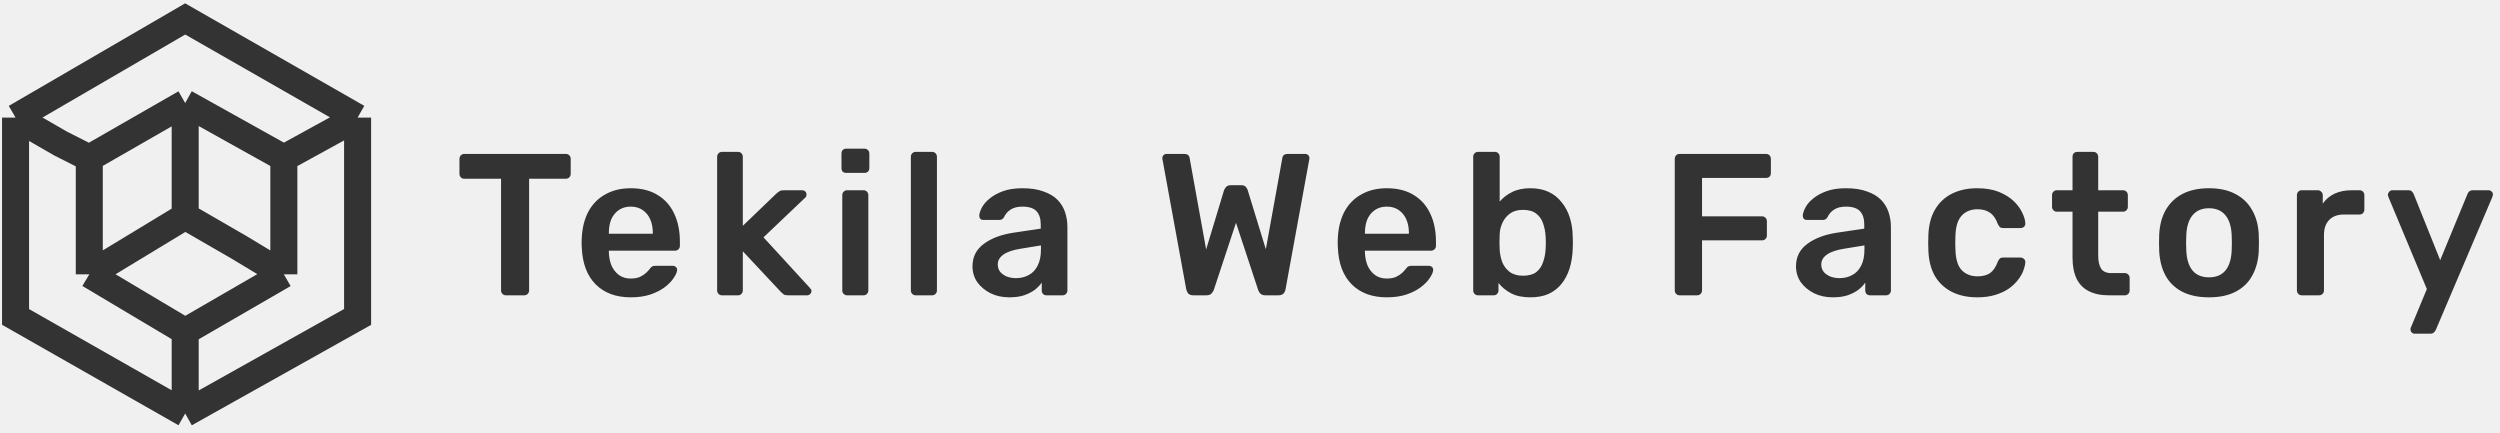
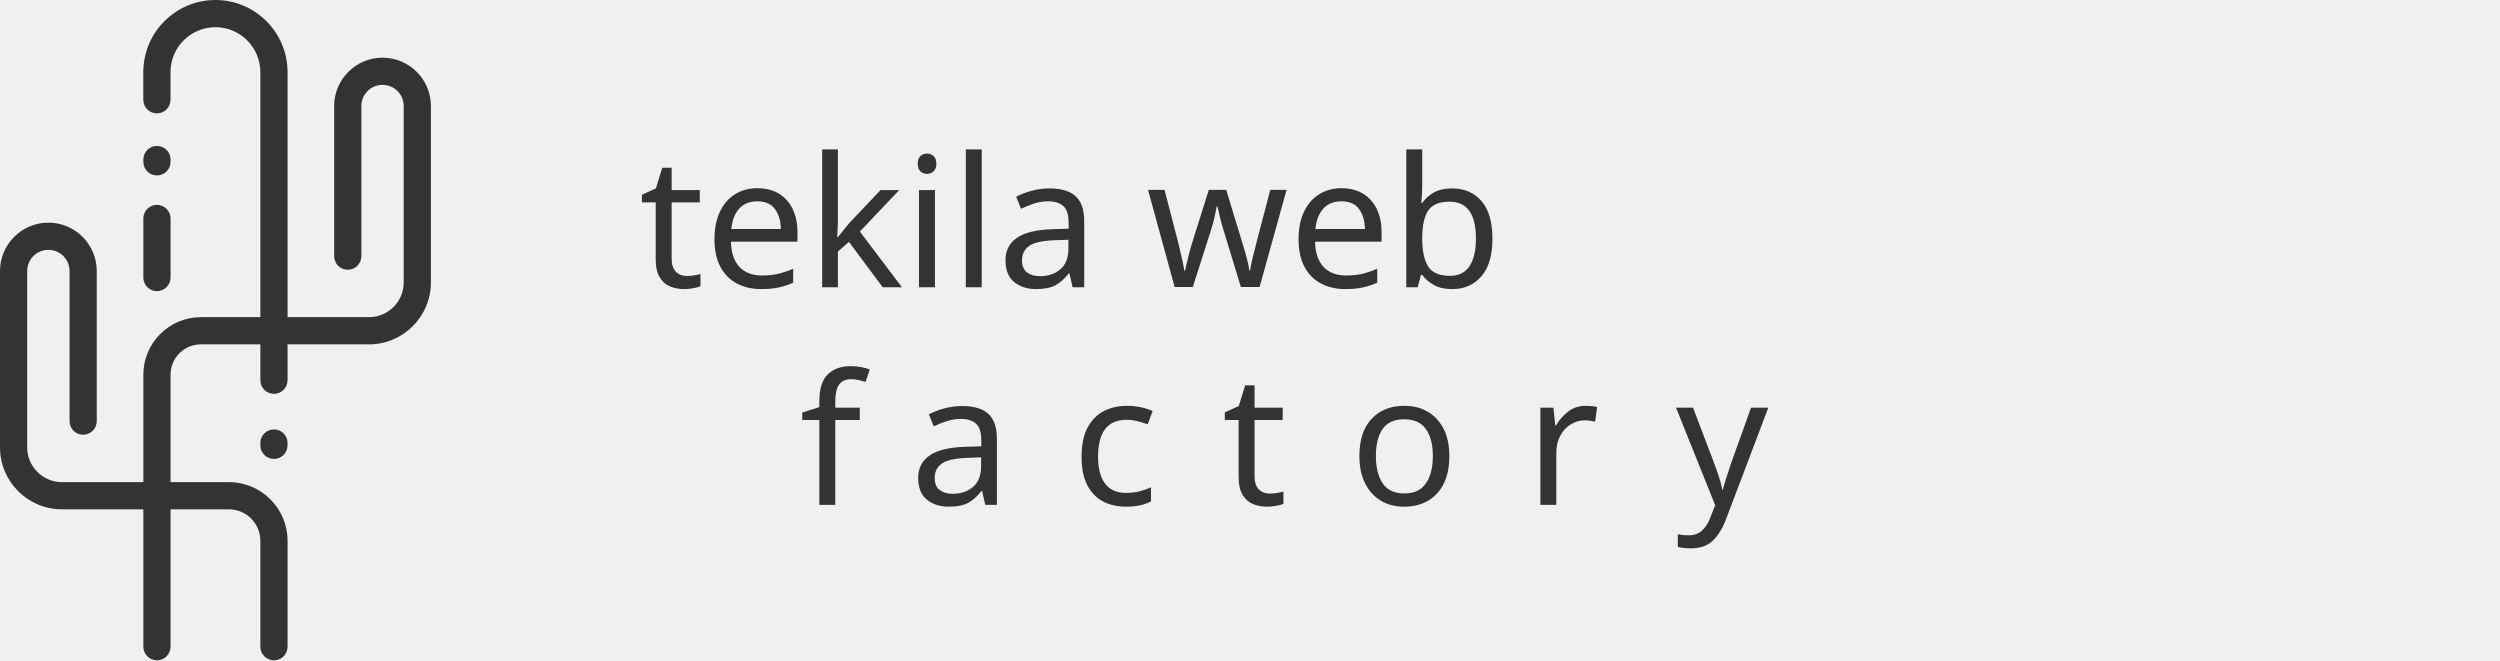
- <svg xmlns="http://www.w3.org/2000/svg" width="185" height="32" viewBox="0 0 185 32" fill="none">
-   <g clip-path="url(#clip0_114_48)">
-     <path d="M13.704 30.599L1.151 23.453V16.002V8.701M13.704 30.599L26.462 23.453V8.701M13.704 30.599V27.179V24.529M1.151 8.701L13.704 1.401L26.462 8.701M1.151 8.701L4.485 10.622L6.607 11.697M26.462 8.701L21.005 11.697M13.704 24.529L21.005 20.303M13.704 24.529L6.607 20.303M6.607 11.697L13.704 7.625M6.607 11.697V20.303M21.005 11.697L13.704 7.625M21.005 11.697V20.303M13.704 7.625V16.002M13.704 16.002L17.664 18.289L21.005 20.303M13.704 16.002L6.607 20.303" stroke="#333333" stroke-width="2" />
-     <path d="M37.431 21.853C37.333 21.853 37.25 21.818 37.181 21.748C37.112 21.678 37.078 21.594 37.078 21.494V13.227H34.353C34.255 13.227 34.172 13.193 34.103 13.123C34.035 13.053 34 12.968 34 12.869V11.762C34 11.653 34.035 11.563 34.103 11.493C34.172 11.424 34.255 11.389 34.353 11.389H41.864C41.972 11.389 42.06 11.424 42.129 11.493C42.198 11.563 42.232 11.653 42.232 11.762V12.869C42.232 12.968 42.198 13.053 42.129 13.123C42.06 13.193 41.972 13.227 41.864 13.227H39.154V21.494C39.154 21.594 39.12 21.678 39.051 21.748C38.983 21.818 38.894 21.853 38.786 21.853H37.431ZM46.675 22.002C45.585 22.002 44.721 21.683 44.083 21.046C43.445 20.408 43.101 19.501 43.052 18.325C43.042 18.225 43.037 18.101 43.037 17.951C43.037 17.792 43.042 17.667 43.052 17.578C43.091 16.83 43.258 16.182 43.553 15.634C43.857 15.086 44.274 14.668 44.804 14.379C45.334 14.079 45.958 13.93 46.675 13.93C47.47 13.93 48.138 14.099 48.677 14.438C49.217 14.767 49.625 15.23 49.9 15.829C50.175 16.416 50.312 17.099 50.312 17.877V18.19C50.312 18.29 50.278 18.375 50.209 18.445C50.14 18.514 50.052 18.549 49.944 18.549H45.055C45.055 18.549 45.055 18.564 45.055 18.594C45.055 18.624 45.055 18.649 45.055 18.669C45.065 19.018 45.128 19.341 45.246 19.64C45.374 19.93 45.555 20.164 45.791 20.343C46.036 20.523 46.326 20.612 46.66 20.612C46.935 20.612 47.166 20.572 47.352 20.493C47.539 20.403 47.691 20.303 47.809 20.194C47.926 20.084 48.01 19.994 48.059 19.924C48.147 19.805 48.216 19.735 48.265 19.715C48.324 19.685 48.407 19.67 48.515 19.67H49.782C49.88 19.67 49.959 19.7 50.017 19.76C50.086 19.82 50.116 19.895 50.106 19.984C50.096 20.144 50.013 20.338 49.855 20.567C49.708 20.797 49.492 21.021 49.208 21.24C48.923 21.459 48.565 21.644 48.133 21.793C47.711 21.933 47.224 22.002 46.675 22.002ZM45.055 17.294H48.309V17.249C48.309 16.86 48.245 16.521 48.118 16.232C47.99 15.943 47.804 15.714 47.558 15.544C47.313 15.375 47.018 15.29 46.675 15.29C46.331 15.29 46.036 15.375 45.791 15.544C45.546 15.714 45.359 15.943 45.231 16.232C45.114 16.521 45.055 16.86 45.055 17.249V17.294ZM53.422 21.853C53.323 21.853 53.24 21.818 53.171 21.748C53.102 21.678 53.068 21.594 53.068 21.494V11.598C53.068 11.498 53.102 11.414 53.171 11.344C53.24 11.274 53.323 11.239 53.422 11.239H54.614C54.722 11.239 54.806 11.274 54.865 11.344C54.933 11.414 54.968 11.498 54.968 11.598V16.71L57.442 14.334C57.53 14.254 57.609 14.194 57.678 14.154C57.746 14.104 57.849 14.079 57.987 14.079H59.356C59.454 14.079 59.533 14.109 59.592 14.169C59.651 14.229 59.68 14.309 59.68 14.408C59.68 14.448 59.67 14.493 59.651 14.543C59.631 14.593 59.592 14.638 59.533 14.677L56.499 17.563L59.901 21.27C59.999 21.37 60.048 21.454 60.048 21.524C60.048 21.624 60.014 21.703 59.945 21.763C59.886 21.823 59.813 21.853 59.724 21.853H58.325C58.178 21.853 58.07 21.833 58.001 21.793C57.943 21.743 57.869 21.678 57.781 21.599L54.968 18.594V21.494C54.968 21.594 54.933 21.678 54.865 21.748C54.806 21.818 54.722 21.853 54.614 21.853H53.422ZM62.681 21.853C62.583 21.853 62.5 21.818 62.431 21.748C62.362 21.678 62.328 21.594 62.328 21.494V14.438C62.328 14.339 62.362 14.254 62.431 14.184C62.5 14.114 62.583 14.079 62.681 14.079H63.904C64.012 14.079 64.095 14.114 64.154 14.184C64.223 14.254 64.257 14.339 64.257 14.438V21.494C64.257 21.594 64.223 21.678 64.154 21.748C64.095 21.818 64.012 21.853 63.904 21.853H62.681ZM62.623 12.794C62.515 12.794 62.426 12.764 62.358 12.704C62.299 12.634 62.269 12.545 62.269 12.435V11.359C62.269 11.259 62.299 11.174 62.358 11.105C62.426 11.035 62.515 11 62.623 11H63.963C64.071 11 64.159 11.035 64.228 11.105C64.296 11.174 64.331 11.259 64.331 11.359V12.435C64.331 12.545 64.296 12.634 64.228 12.704C64.159 12.764 64.071 12.794 63.963 12.794H62.623ZM67.757 21.853C67.659 21.853 67.576 21.818 67.507 21.748C67.438 21.678 67.404 21.594 67.404 21.494V11.598C67.404 11.498 67.438 11.414 67.507 11.344C67.576 11.274 67.659 11.239 67.757 11.239H68.98C69.078 11.239 69.161 11.274 69.23 11.344C69.299 11.414 69.333 11.498 69.333 11.598V21.494C69.333 21.594 69.299 21.678 69.23 21.748C69.161 21.818 69.078 21.853 68.98 21.853H67.757ZM74.688 22.002C74.178 22.002 73.716 21.903 73.304 21.703C72.892 21.494 72.563 21.22 72.317 20.881C72.082 20.532 71.964 20.144 71.964 19.715C71.964 19.018 72.239 18.465 72.789 18.056C73.348 17.637 74.085 17.358 74.998 17.219L77.015 16.92V16.606C77.015 16.187 76.912 15.863 76.706 15.634C76.5 15.405 76.146 15.29 75.645 15.29C75.292 15.29 75.002 15.365 74.777 15.515C74.561 15.654 74.399 15.843 74.291 16.083C74.212 16.212 74.099 16.277 73.952 16.277H72.789C72.68 16.277 72.597 16.247 72.538 16.187C72.489 16.128 72.465 16.048 72.465 15.948C72.474 15.789 72.538 15.594 72.656 15.365C72.774 15.136 72.96 14.917 73.216 14.707C73.471 14.488 73.8 14.304 74.202 14.154C74.605 14.005 75.091 13.93 75.66 13.93C76.279 13.93 76.799 14.01 77.221 14.169C77.653 14.319 77.997 14.523 78.252 14.782C78.507 15.041 78.694 15.345 78.812 15.694C78.93 16.043 78.988 16.412 78.988 16.8V21.494C78.988 21.594 78.954 21.678 78.885 21.748C78.817 21.818 78.733 21.853 78.635 21.853H77.442C77.334 21.853 77.246 21.818 77.177 21.748C77.118 21.678 77.089 21.594 77.089 21.494V20.911C76.961 21.101 76.789 21.28 76.573 21.449C76.357 21.609 76.092 21.743 75.778 21.853C75.474 21.953 75.11 22.002 74.688 22.002ZM75.189 20.582C75.532 20.582 75.842 20.508 76.117 20.358C76.401 20.209 76.622 19.979 76.779 19.67C76.946 19.352 77.03 18.953 77.03 18.474V18.16L75.557 18.4C74.978 18.489 74.546 18.634 74.261 18.833C73.976 19.032 73.834 19.277 73.834 19.566C73.834 19.785 73.898 19.974 74.026 20.134C74.163 20.283 74.335 20.398 74.541 20.478C74.747 20.547 74.963 20.582 75.189 20.582ZM88.297 21.853C88.149 21.853 88.031 21.813 87.943 21.733C87.865 21.644 87.811 21.534 87.781 21.404L86.029 11.822C86.029 11.792 86.024 11.767 86.014 11.747C86.014 11.727 86.014 11.713 86.014 11.703C86.014 11.613 86.043 11.538 86.102 11.478C86.171 11.419 86.245 11.389 86.323 11.389H87.619C87.865 11.389 88.002 11.488 88.031 11.688L89.254 18.459L90.579 14.079C90.609 14 90.658 13.92 90.726 13.84C90.805 13.751 90.918 13.706 91.065 13.706H91.86C92.017 13.706 92.13 13.751 92.199 13.84C92.268 13.92 92.312 14 92.332 14.079L93.672 18.445L94.894 11.688C94.923 11.488 95.061 11.389 95.306 11.389H96.602C96.681 11.389 96.749 11.419 96.808 11.478C96.867 11.538 96.897 11.613 96.897 11.703C96.897 11.713 96.897 11.727 96.897 11.747C96.897 11.767 96.892 11.792 96.882 11.822L95.13 21.404C95.11 21.534 95.056 21.644 94.968 21.733C94.879 21.813 94.761 21.853 94.614 21.853H93.627C93.48 21.853 93.362 21.813 93.274 21.733C93.196 21.654 93.142 21.569 93.112 21.479L91.463 16.486L89.813 21.479C89.774 21.569 89.715 21.654 89.637 21.733C89.558 21.813 89.44 21.853 89.283 21.853H88.297ZM102.624 22.002C101.534 22.002 100.67 21.683 100.032 21.046C99.394 20.408 99.05 19.501 99.001 18.325C98.991 18.225 98.987 18.101 98.987 17.951C98.987 17.792 98.991 17.667 99.001 17.578C99.04 16.83 99.207 16.182 99.502 15.634C99.806 15.086 100.224 14.668 100.754 14.379C101.284 14.079 101.907 13.93 102.624 13.93C103.419 13.93 104.087 14.099 104.627 14.438C105.167 14.767 105.574 15.23 105.849 15.829C106.124 16.416 106.261 17.099 106.261 17.877V18.19C106.261 18.29 106.227 18.375 106.158 18.445C106.089 18.514 106.001 18.549 105.893 18.549H101.004C101.004 18.549 101.004 18.564 101.004 18.594C101.004 18.624 101.004 18.649 101.004 18.669C101.014 19.018 101.078 19.341 101.195 19.64C101.323 19.93 101.505 20.164 101.74 20.343C101.986 20.523 102.275 20.612 102.609 20.612C102.884 20.612 103.115 20.572 103.301 20.493C103.488 20.403 103.64 20.303 103.758 20.194C103.876 20.084 103.959 19.994 104.008 19.924C104.097 19.805 104.165 19.735 104.214 19.715C104.273 19.685 104.357 19.67 104.465 19.67H105.731C105.829 19.67 105.908 19.7 105.967 19.76C106.035 19.82 106.065 19.895 106.055 19.984C106.045 20.144 105.962 20.338 105.805 20.567C105.658 20.797 105.442 21.021 105.157 21.24C104.872 21.459 104.514 21.644 104.082 21.793C103.66 21.933 103.174 22.002 102.624 22.002ZM101.004 17.294H104.259V17.249C104.259 16.86 104.195 16.521 104.067 16.232C103.939 15.943 103.753 15.714 103.508 15.544C103.262 15.375 102.967 15.29 102.624 15.29C102.28 15.29 101.986 15.375 101.74 15.544C101.495 15.714 101.308 15.943 101.181 16.232C101.063 16.521 101.004 16.86 101.004 17.249V17.294ZM113.244 22.002C112.674 22.002 112.198 21.903 111.815 21.703C111.442 21.504 111.133 21.25 110.888 20.941V21.494C110.888 21.594 110.853 21.678 110.784 21.748C110.726 21.818 110.642 21.853 110.534 21.853H109.371C109.273 21.853 109.189 21.818 109.12 21.748C109.052 21.678 109.017 21.594 109.017 21.494V11.598C109.017 11.498 109.052 11.414 109.12 11.344C109.189 11.274 109.273 11.239 109.371 11.239H110.622C110.731 11.239 110.814 11.274 110.873 11.344C110.942 11.414 110.976 11.498 110.976 11.598V14.917C111.221 14.628 111.526 14.393 111.889 14.214C112.262 14.025 112.714 13.93 113.244 13.93C113.764 13.93 114.216 14.02 114.599 14.199C114.981 14.379 115.301 14.633 115.556 14.961C115.821 15.28 116.022 15.654 116.16 16.083C116.297 16.511 116.371 16.975 116.38 17.473C116.39 17.652 116.395 17.817 116.395 17.966C116.395 18.106 116.39 18.265 116.38 18.445C116.361 18.963 116.282 19.441 116.145 19.88C116.007 20.308 115.811 20.682 115.556 21.001C115.301 21.32 114.981 21.569 114.599 21.748C114.216 21.918 113.764 22.002 113.244 22.002ZM112.699 20.403C113.121 20.403 113.45 20.313 113.686 20.134C113.921 19.944 114.088 19.7 114.186 19.401C114.294 19.102 114.358 18.773 114.378 18.415C114.397 18.116 114.397 17.817 114.378 17.518C114.358 17.159 114.294 16.83 114.186 16.531C114.088 16.232 113.921 15.993 113.686 15.813C113.45 15.624 113.121 15.53 112.699 15.53C112.306 15.53 111.987 15.619 111.742 15.799C111.496 15.978 111.31 16.207 111.182 16.486C111.055 16.755 110.986 17.039 110.976 17.338C110.966 17.518 110.961 17.712 110.961 17.921C110.961 18.121 110.966 18.31 110.976 18.489C110.996 18.798 111.059 19.102 111.167 19.401C111.285 19.69 111.467 19.93 111.712 20.119C111.968 20.308 112.296 20.403 112.699 20.403ZM124.286 21.853C124.188 21.853 124.104 21.818 124.035 21.748C123.967 21.678 123.932 21.594 123.932 21.494V11.762C123.932 11.653 123.967 11.563 124.035 11.493C124.104 11.424 124.188 11.389 124.286 11.389H130.677C130.785 11.389 130.873 11.424 130.942 11.493C131.011 11.563 131.045 11.653 131.045 11.762V12.809C131.045 12.918 131.011 13.008 130.942 13.078C130.873 13.138 130.785 13.168 130.677 13.168H125.95V16.008H130.382C130.49 16.008 130.579 16.043 130.647 16.113C130.716 16.182 130.75 16.272 130.75 16.382V17.428C130.75 17.528 130.716 17.612 130.647 17.682C130.579 17.752 130.49 17.787 130.382 17.787H125.95V21.494C125.95 21.594 125.915 21.678 125.847 21.748C125.778 21.818 125.69 21.853 125.581 21.853H124.286ZM135.628 22.002C135.117 22.002 134.656 21.903 134.244 21.703C133.831 21.494 133.502 21.22 133.257 20.881C133.021 20.532 132.903 20.144 132.903 19.715C132.903 19.018 133.178 18.465 133.728 18.056C134.288 17.637 135.024 17.358 135.937 17.219L137.955 16.92V16.606C137.955 16.187 137.851 15.863 137.645 15.634C137.439 15.405 137.086 15.29 136.585 15.29C136.232 15.29 135.942 15.365 135.716 15.515C135.5 15.654 135.338 15.843 135.23 16.083C135.152 16.212 135.039 16.277 134.892 16.277H133.728C133.62 16.277 133.537 16.247 133.478 16.187C133.429 16.128 133.404 16.048 133.404 15.948C133.414 15.789 133.478 15.594 133.596 15.365C133.713 15.136 133.9 14.917 134.155 14.707C134.41 14.488 134.739 14.304 135.142 14.154C135.544 14.005 136.03 13.93 136.6 13.93C137.218 13.93 137.739 14.01 138.161 14.169C138.593 14.319 138.936 14.523 139.192 14.782C139.447 15.041 139.633 15.345 139.751 15.694C139.869 16.043 139.928 16.412 139.928 16.8V21.494C139.928 21.594 139.893 21.678 139.825 21.748C139.756 21.818 139.673 21.853 139.574 21.853H138.382C138.273 21.853 138.185 21.818 138.117 21.748C138.058 21.678 138.028 21.594 138.028 21.494V20.911C137.901 21.101 137.729 21.28 137.513 21.449C137.297 21.609 137.032 21.743 136.718 21.853C136.413 21.953 136.05 22.002 135.628 22.002ZM136.129 20.582C136.472 20.582 136.781 20.508 137.056 20.358C137.341 20.209 137.562 19.979 137.719 19.67C137.886 19.352 137.969 18.953 137.969 18.474V18.16L136.497 18.4C135.917 18.489 135.485 18.634 135.201 18.833C134.916 19.032 134.774 19.277 134.774 19.566C134.774 19.785 134.837 19.974 134.965 20.134C135.102 20.283 135.274 20.398 135.481 20.478C135.687 20.547 135.903 20.582 136.129 20.582ZM146.309 22.002C145.602 22.002 144.978 21.868 144.438 21.599C143.908 21.33 143.491 20.941 143.187 20.433C142.892 19.915 142.73 19.292 142.701 18.564C142.691 18.415 142.686 18.22 142.686 17.981C142.686 17.732 142.691 17.528 142.701 17.368C142.73 16.641 142.892 16.023 143.187 15.515C143.491 14.996 143.908 14.603 144.438 14.334C144.978 14.065 145.602 13.93 146.309 13.93C146.937 13.93 147.472 14.02 147.914 14.199C148.356 14.379 148.719 14.603 149.003 14.872C149.288 15.141 149.499 15.425 149.637 15.724C149.784 16.013 149.863 16.277 149.872 16.516C149.882 16.626 149.848 16.715 149.769 16.785C149.701 16.845 149.617 16.875 149.519 16.875H148.223C148.125 16.875 148.046 16.85 147.987 16.8C147.938 16.75 147.889 16.676 147.84 16.576C147.693 16.177 147.497 15.898 147.251 15.739C147.015 15.569 146.711 15.485 146.338 15.485C145.847 15.485 145.454 15.644 145.16 15.963C144.875 16.272 144.723 16.765 144.703 17.443C144.684 17.822 144.684 18.171 144.703 18.489C144.723 19.177 144.875 19.675 145.16 19.984C145.454 20.293 145.847 20.448 146.338 20.448C146.721 20.448 147.03 20.368 147.266 20.209C147.501 20.039 147.693 19.755 147.84 19.356C147.889 19.257 147.938 19.182 147.987 19.132C148.046 19.082 148.125 19.058 148.223 19.058H149.519C149.617 19.058 149.701 19.092 149.769 19.162C149.848 19.222 149.882 19.307 149.872 19.416C149.863 19.596 149.813 19.8 149.725 20.029C149.647 20.248 149.514 20.478 149.327 20.717C149.151 20.946 148.925 21.16 148.65 21.36C148.375 21.549 148.041 21.703 147.649 21.823C147.266 21.943 146.819 22.002 146.309 22.002ZM156.047 21.853C155.458 21.853 154.962 21.748 154.56 21.539C154.157 21.33 153.858 21.021 153.661 20.612C153.465 20.194 153.367 19.675 153.367 19.058V15.664H152.204C152.105 15.664 152.022 15.629 151.953 15.559C151.884 15.49 151.85 15.405 151.85 15.305V14.438C151.85 14.339 151.884 14.254 151.953 14.184C152.022 14.114 152.105 14.079 152.204 14.079H153.367V11.598C153.367 11.498 153.396 11.414 153.455 11.344C153.524 11.274 153.612 11.239 153.72 11.239H154.913C155.011 11.239 155.095 11.274 155.163 11.344C155.232 11.414 155.267 11.498 155.267 11.598V14.079H157.107C157.205 14.079 157.289 14.114 157.358 14.184C157.426 14.254 157.461 14.339 157.461 14.438V15.305C157.461 15.405 157.426 15.49 157.358 15.559C157.289 15.629 157.205 15.664 157.107 15.664H155.267V18.908C155.267 19.317 155.335 19.636 155.473 19.865C155.62 20.094 155.87 20.209 156.224 20.209H157.24C157.338 20.209 157.421 20.243 157.49 20.313C157.559 20.383 157.593 20.468 157.593 20.567V21.494C157.593 21.594 157.559 21.678 157.49 21.748C157.421 21.818 157.338 21.853 157.24 21.853H156.047ZM163.465 22.002C162.679 22.002 162.017 21.863 161.477 21.584C160.947 21.305 160.539 20.911 160.254 20.403C159.98 19.895 159.823 19.302 159.783 18.624C159.774 18.445 159.768 18.225 159.768 17.966C159.768 17.707 159.774 17.488 159.783 17.308C159.823 16.621 159.985 16.028 160.269 15.53C160.564 15.021 160.976 14.628 161.506 14.349C162.046 14.069 162.699 13.93 163.465 13.93C164.231 13.93 164.879 14.069 165.409 14.349C165.949 14.628 166.361 15.021 166.646 15.53C166.94 16.028 167.107 16.621 167.146 17.308C167.156 17.488 167.161 17.707 167.161 17.966C167.161 18.225 167.156 18.445 167.146 18.624C167.107 19.302 166.945 19.895 166.66 20.403C166.386 20.911 165.978 21.305 165.438 21.584C164.908 21.863 164.25 22.002 163.465 22.002ZM163.465 20.523C163.985 20.523 164.388 20.358 164.672 20.029C164.957 19.69 165.114 19.197 165.144 18.549C165.153 18.4 165.158 18.205 165.158 17.966C165.158 17.727 165.153 17.533 165.144 17.383C165.114 16.745 164.957 16.257 164.672 15.918C164.388 15.579 163.985 15.41 163.465 15.41C162.945 15.41 162.542 15.579 162.257 15.918C161.973 16.257 161.815 16.745 161.786 17.383C161.776 17.533 161.771 17.727 161.771 17.966C161.771 18.205 161.776 18.4 161.786 18.549C161.815 19.197 161.973 19.69 162.257 20.029C162.542 20.358 162.945 20.523 163.465 20.523ZM170.324 21.853C170.226 21.853 170.143 21.818 170.074 21.748C170.005 21.678 169.971 21.594 169.971 21.494V14.453C169.971 14.344 170.005 14.254 170.074 14.184C170.143 14.114 170.226 14.079 170.324 14.079H171.517C171.615 14.079 171.699 14.114 171.767 14.184C171.846 14.254 171.885 14.344 171.885 14.453V15.066C172.111 14.747 172.401 14.503 172.754 14.334C173.117 14.164 173.535 14.079 174.006 14.079H174.61C174.718 14.079 174.801 14.114 174.86 14.184C174.929 14.254 174.963 14.339 174.963 14.438V15.515C174.963 15.614 174.929 15.699 174.86 15.769C174.801 15.838 174.718 15.873 174.61 15.873H173.461C172.99 15.873 172.622 16.008 172.357 16.277C172.101 16.546 171.974 16.915 171.974 17.383V21.494C171.974 21.594 171.939 21.678 171.871 21.748C171.802 21.818 171.714 21.853 171.605 21.853H170.324ZM178.674 24.693C178.595 24.693 178.527 24.663 178.468 24.604C178.409 24.544 178.38 24.474 178.38 24.394C178.38 24.354 178.38 24.314 178.38 24.275C178.389 24.245 178.409 24.205 178.439 24.155L179.587 21.39L176.76 14.618C176.72 14.518 176.701 14.448 176.701 14.408C176.71 14.319 176.745 14.244 176.804 14.184C176.863 14.114 176.936 14.079 177.025 14.079H178.218C178.335 14.079 178.424 14.109 178.483 14.169C178.542 14.229 178.586 14.294 178.615 14.364L180.574 19.252L182.591 14.364C182.621 14.284 182.665 14.219 182.724 14.169C182.783 14.109 182.871 14.079 182.989 14.079H184.167C184.246 14.079 184.314 14.109 184.373 14.169C184.442 14.229 184.476 14.299 184.476 14.379C184.476 14.438 184.457 14.518 184.417 14.618L180.25 24.409C180.211 24.489 180.161 24.554 180.103 24.604C180.044 24.663 179.955 24.693 179.838 24.693H178.674Z" fill="#333333" />
+ <svg xmlns="http://www.w3.org/2000/svg" id="Calque_2" data-name="Calque 2" viewBox="0 0 551.45 145.65">
+   <defs>
+     <style>
+       .cls-1, .cls-2 {
+         fill: #333;
+       }
+ 
+       .cls-2 {
+         font-family: GoodTimesRg-Regular, 'Good Times';
+         font-size: 40px;
+       }
+ 
+       .cls-3 {
+         letter-spacing: -.1em;
+       }
+ 
+       .cls-4 {
+         fill: none;
+       }
+     </style>
+   </defs>
+   <g id="TEXTS">
+     <g>
+       <path class="cls-1" d="m34.62,145.65c-1.66,0-3-1.34-3-3v-60.01c0-6.99,5.69-12.68,12.68-12.68h37.09c4.23,0,7.66-3.44,7.66-7.66V23.39c0-2.58-2.09-4.67-4.67-4.67s-4.67,2.09-4.67,4.67v33.11c0,1.66-1.34,3-3,3s-3-1.34-3-3V23.39c0-5.88,4.79-10.67,10.67-10.67s10.67,4.79,10.67,10.67v38.91c0,7.53-6.13,13.66-13.66,13.66h-37.09c-3.68,0-6.68,3-6.68,6.68v60.01c0,1.66-1.34,3-3,3Z" />
+       <path class="cls-1" d="m60.43,145.65c-1.66,0-3-1.34-3-3v-23.37c0-3.82-3.11-6.93-6.93-6.93H13.66c-7.53,0-13.66-6.13-13.66-13.66v-38.91c0-5.88,4.79-10.67,10.67-10.67s10.67,4.79,10.67,10.67v33.11c0,1.66-1.34,3-3,3s-3-1.34-3-3v-33.11c0-2.58-2.09-4.67-4.67-4.67s-4.67,2.09-4.67,4.67v38.91c0,4.23,3.44,7.66,7.66,7.66h36.84c7.13,0,12.93,5.8,12.93,12.93v23.37c0,1.66-1.34,3-3,3Z" />
+       <path class="cls-1" d="m60.43,86.87c-1.66,0-3-1.34-3-3V15.91c0-5.46-4.44-9.91-9.91-9.91s-9.91,4.44-9.91,9.91v6.1c0,1.66-1.34,3-3,3s-3-1.34-3-3v-6.1c0-8.77,7.14-15.91,15.91-15.91s15.91,7.14,15.91,15.91v67.96c0,1.66-1.34,3-3,3Z" />
+       <path class="cls-1" d="m34.62,64.22c-1.66,0-3-1.34-3-3v-13.03c0-1.66,1.34-3,3-3s3,1.34,3,3v13.03c0,1.66-1.34,3-3,3Z" />
+       <path class="cls-1" d="m60.43,101.23c-1.66,0-3-1.34-3-3v-.51c0-1.66,1.34-3,3-3s3,1.34,3,3v.51c0,1.66-1.34,3-3,3Z" />
+       <path class="cls-1" d="m34.62,38.7c-1.66,0-3-1.34-3-3v-.51c0-1.66,1.34-3,3-3s3,1.34,3,3v.51c0,1.66-1.34,3-3,3Z" />
+     </g>
+     <rect class="cls-4" x="31.62" width="519.83" height="145.65" />
+     <text class="cls-2" transform="translate(140.95 63.36)">
+       <tspan x="0" y="0">tekila web</tspan>
+     </text>
+     <text class="cls-2" transform="translate(176.37 111.36)">
+       <tspan class="cls-3" x="0" y="0">f</tspan>
+       <tspan x="24.32" y="0">a</tspan>
+     </text>
+     <text class="cls-2" transform="translate(236.37 111.36)">
+       <tspan x="0" y="0">c</tspan>
+     </text>
+     <text class="cls-2" transform="translate(269.53 111.36)">
+       <tspan x="0" y="0">t</tspan>
+     </text>
+     <text class="cls-2" transform="translate(297.65 111.36)">
+       <tspan x="0" y="0">o</tspan>
+     </text>
+     <text class="cls-2" transform="translate(336.37 111.36)">
+       <tspan x="0" y="0">r</tspan>
+     </text>
+     <text class="cls-2" transform="translate(369.65 111.36)">
+       <tspan x="0" y="0">y</tspan>
+     </text>
  </g>
-   <defs>
-     <clipPath id="clip0_114_48">
-       <rect width="185" height="32" fill="white" />
-     </clipPath>
-   </defs>
</svg>
